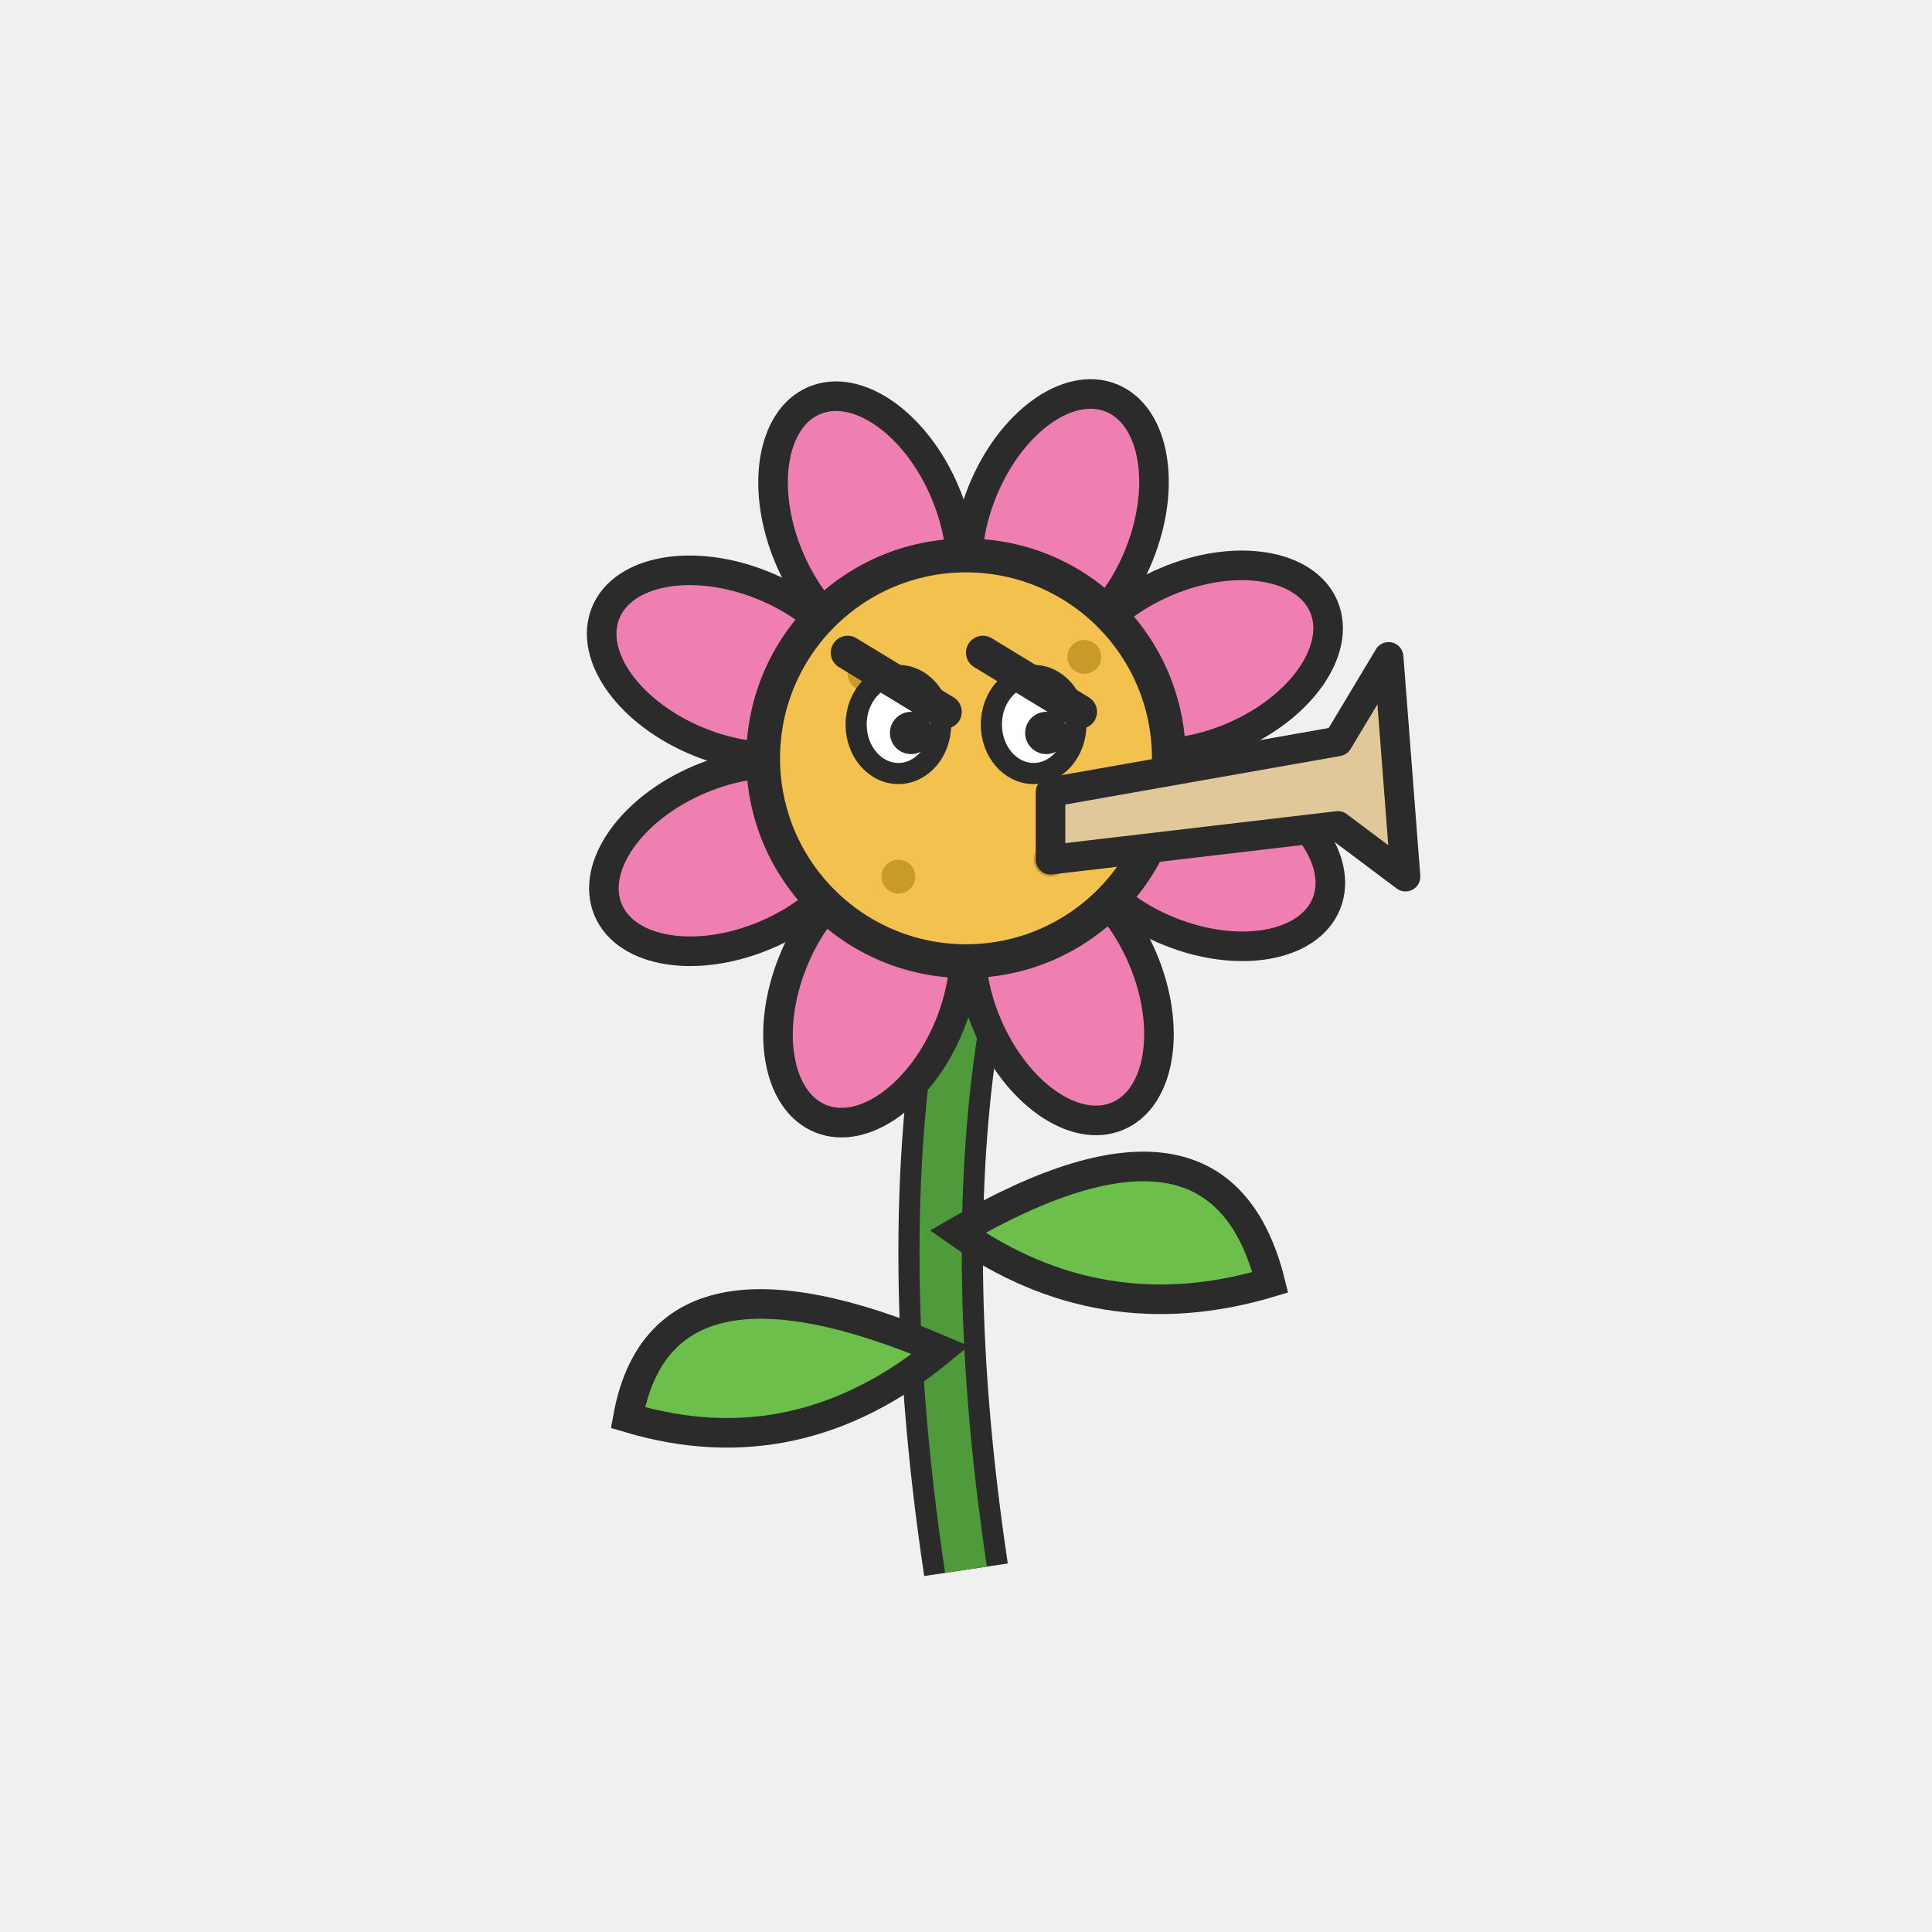
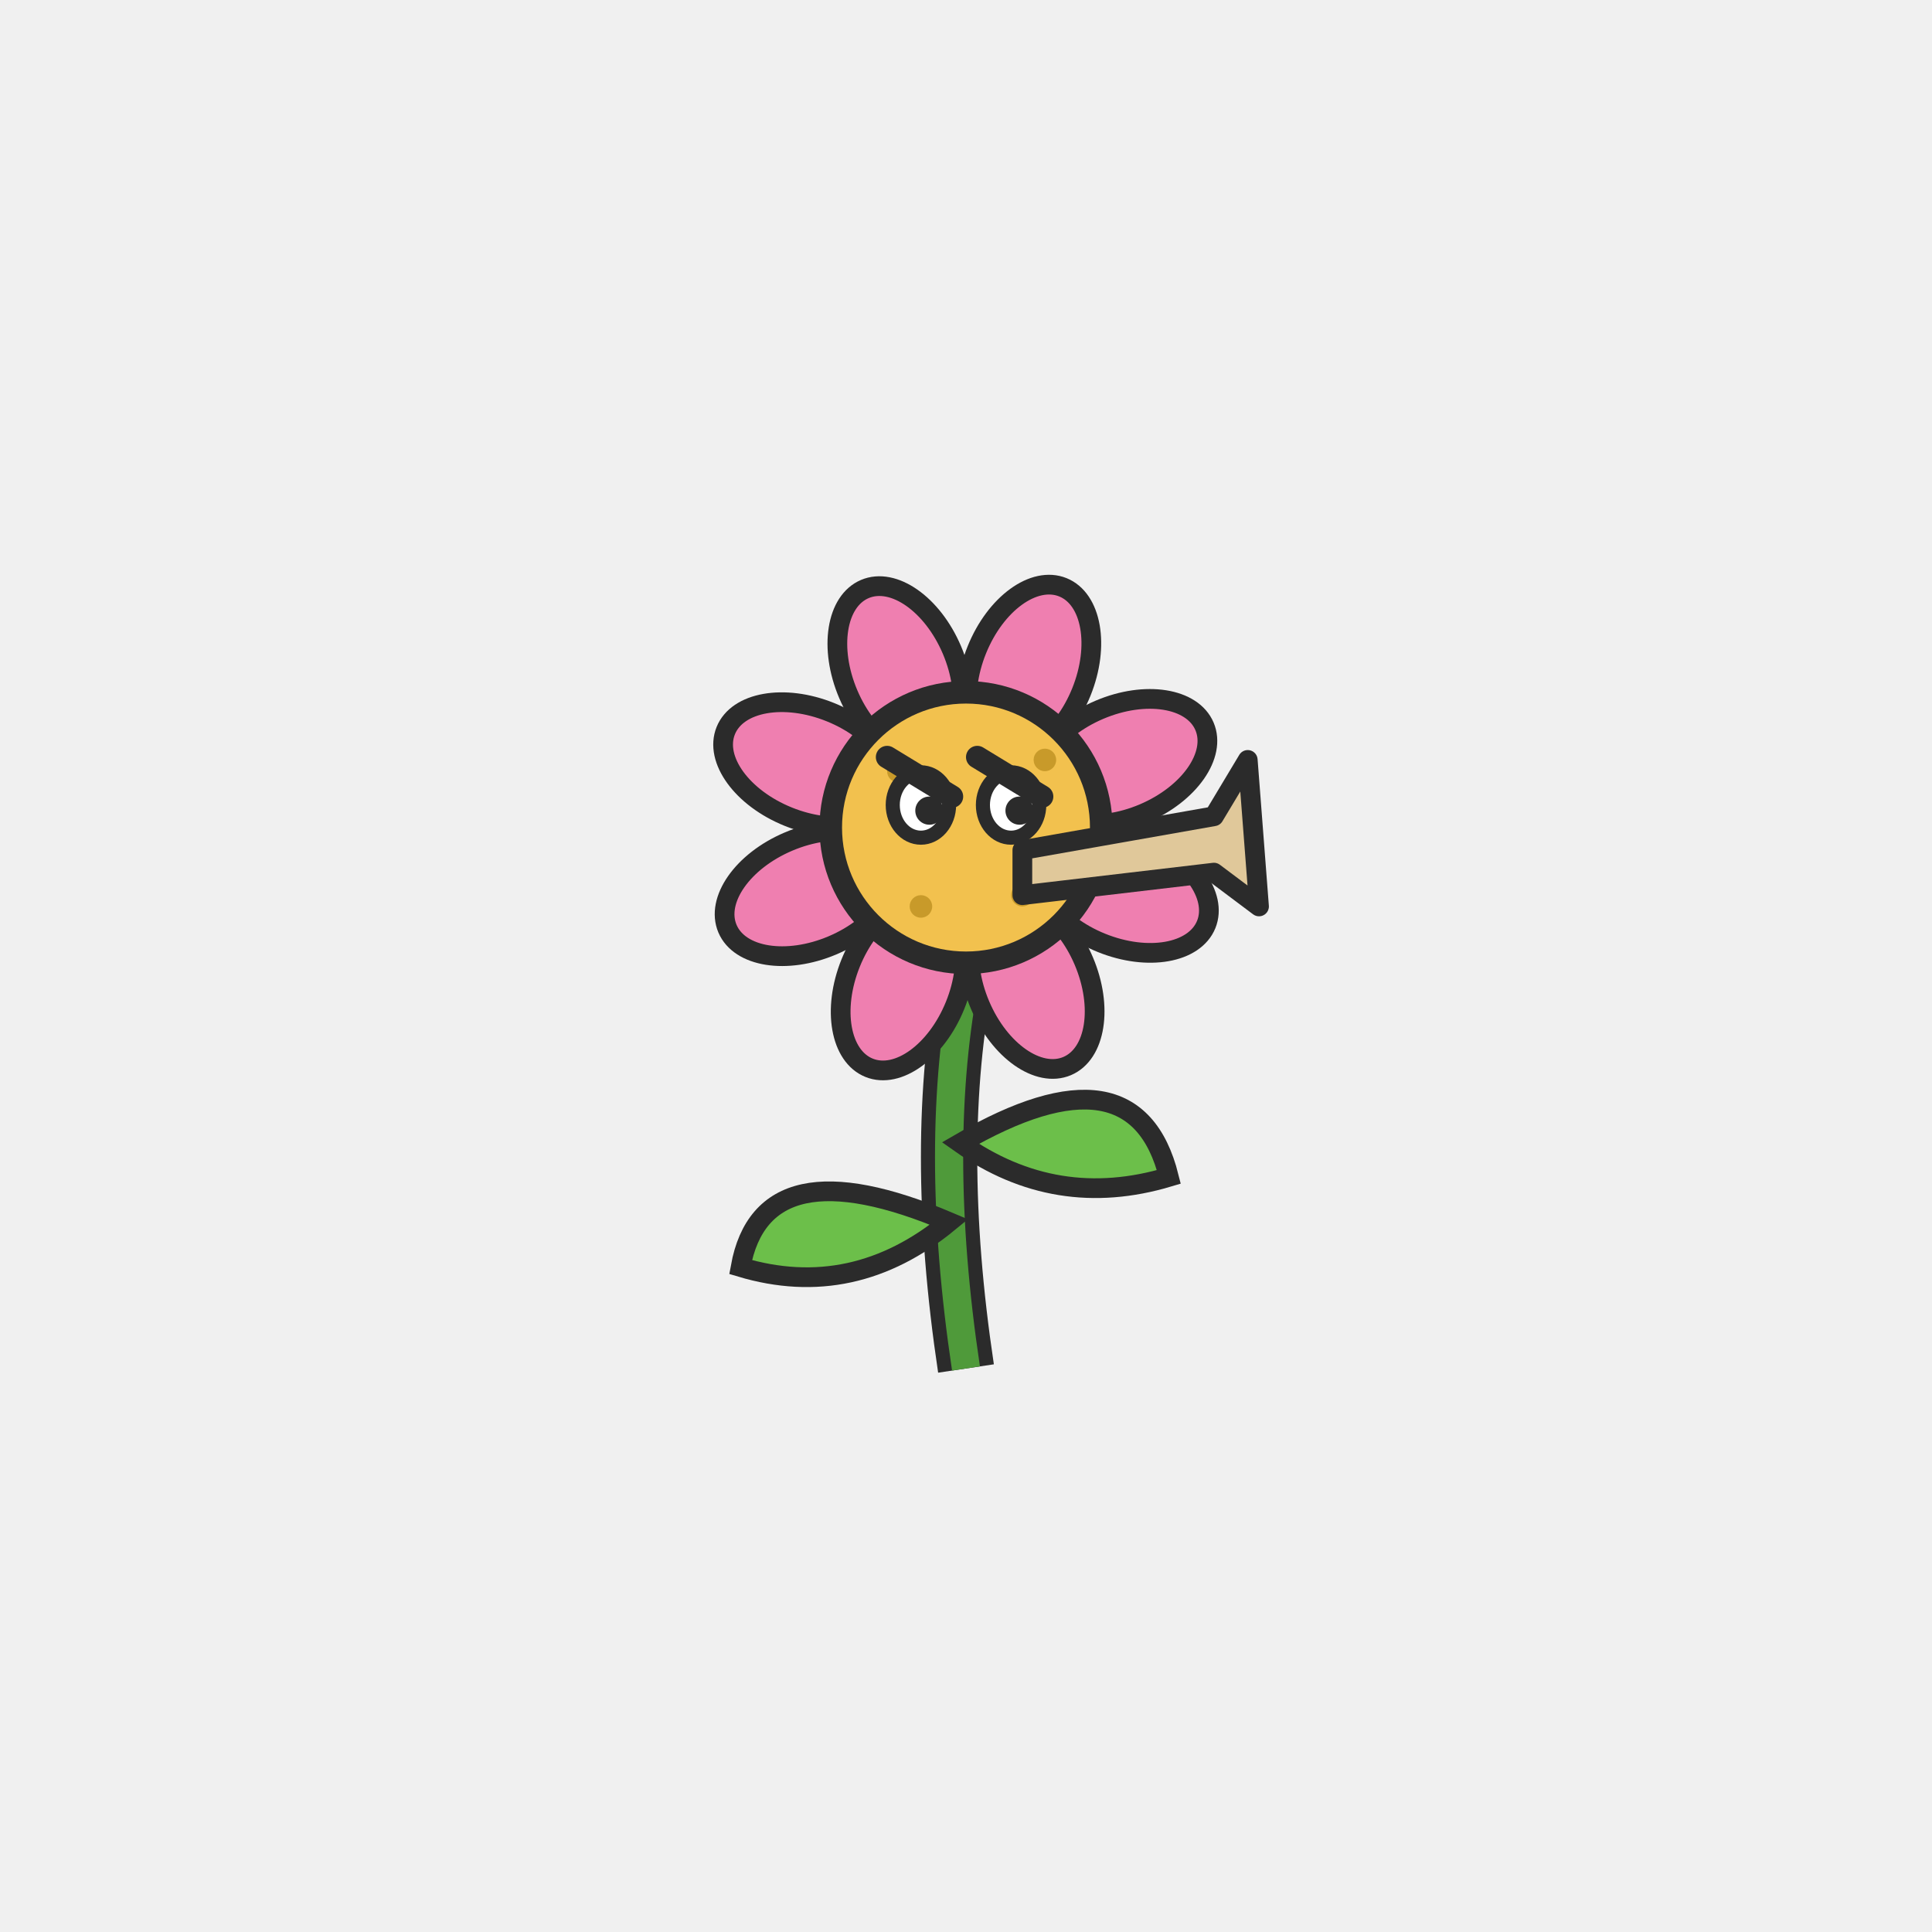
- <svg xmlns="http://www.w3.org/2000/svg" viewBox="-48 -48 96 96">
+ <svg xmlns="http://www.w3.org/2000/svg" viewBox="-72 -72 144 144">
  <g id="idle">
    <g transform="translate(0,30.0) scale(0.42)">
      <path d="M 0,0 Q -6,-40 0,-70" fill="none" stroke="#2b2b2b" stroke-width="10" />
      <path d="M 0,0 Q -6,-40 0,-70" fill="none" stroke="#4f9a3a" stroke-width="5" />
      <path d="M -3,-26 Q -36,-40 -40,-18 Q -20,-12 -3,-26 Z" fill="#6cbf4a" stroke="#2b2b2b" stroke-width="3.5" />
      <path d="M -1,-40 Q 30,-58 36,-34 Q 16,-28 -1,-40 Z" fill="#6cbf4a" stroke="#2b2b2b" stroke-width="3.5" />
      <ellipse cx="27.8" cy="-84.8" rx="16" ry="10" transform="rotate(22 27.8 -84.8)" fill="#ef7fb0" stroke="#2b2b2b" stroke-width="3.5" />
      <ellipse cx="11.7" cy="-68.4" rx="16" ry="10" transform="rotate(67 11.7 -68.4)" fill="#ef7fb0" stroke="#2b2b2b" stroke-width="3.5" />
      <ellipse cx="-11.2" cy="-68.2" rx="16" ry="10" transform="rotate(112 -11.2 -68.2)" fill="#ef7fb0" stroke="#2b2b2b" stroke-width="3.5" />
      <ellipse cx="-27.6" cy="-84.3" rx="16" ry="10" transform="rotate(157 -27.6 -84.3)" fill="#ef7fb0" stroke="#2b2b2b" stroke-width="3.5" />
      <ellipse cx="-27.8" cy="-107.2" rx="16" ry="10" transform="rotate(202 -27.8 -107.2)" fill="#ef7fb0" stroke="#2b2b2b" stroke-width="3.5" />
      <ellipse cx="-11.7" cy="-123.6" rx="16" ry="10" transform="rotate(247 -11.7 -123.6)" fill="#ef7fb0" stroke="#2b2b2b" stroke-width="3.5" />
      <ellipse cx="11.2" cy="-123.8" rx="16" ry="10" transform="rotate(292 11.2 -123.8)" fill="#ef7fb0" stroke="#2b2b2b" stroke-width="3.5" />
      <ellipse cx="27.6" cy="-107.7" rx="16" ry="10" transform="rotate(337 27.6 -107.7)" fill="#ef7fb0" stroke="#2b2b2b" stroke-width="3.5" />
      <circle cx="0" cy="-96" r="24" fill="#f2c14e" stroke="#2b2b2b" stroke-width="4" />
      <circle cx="-12" cy="-106" r="2" fill="#c89a2a" />
      <circle cx="10" cy="-84" r="2" fill="#c89a2a" />
      <circle cx="-8" cy="-82" r="2" fill="#c89a2a" />
      <circle cx="14" cy="-108" r="2" fill="#c89a2a" />
      <ellipse cx="-8" cy="-100" rx="5" ry="5.8" fill="#ffffff" stroke="#2b2b2b" stroke-width="2.5" />
      <circle cx="-6.5" cy="-99" r="2.5" fill="#2b2b2b" />
      <path d="M -14.0,-108.5 L -2.5,-101.5" stroke="#2b2b2b" stroke-width="4" stroke-linecap="round" />
      <ellipse cx="8" cy="-100" rx="5" ry="5.8" fill="#ffffff" stroke="#2b2b2b" stroke-width="2.5" />
      <circle cx="9.5" cy="-99" r="2.5" fill="#2b2b2b" />
      <path d="M 2.0,-108.5 L 13.5,-101.5" stroke="#2b2b2b" stroke-width="4" stroke-linecap="round" />
      <path d="M 10,-92 L 44,-98 L 50,-108 L 52,-82 L 44,-88 L 10,-84 Z" fill="#e0c89a" stroke="#2b2b2b" stroke-width="3.5" stroke-linejoin="round" />
    </g>
  </g>
</svg>
